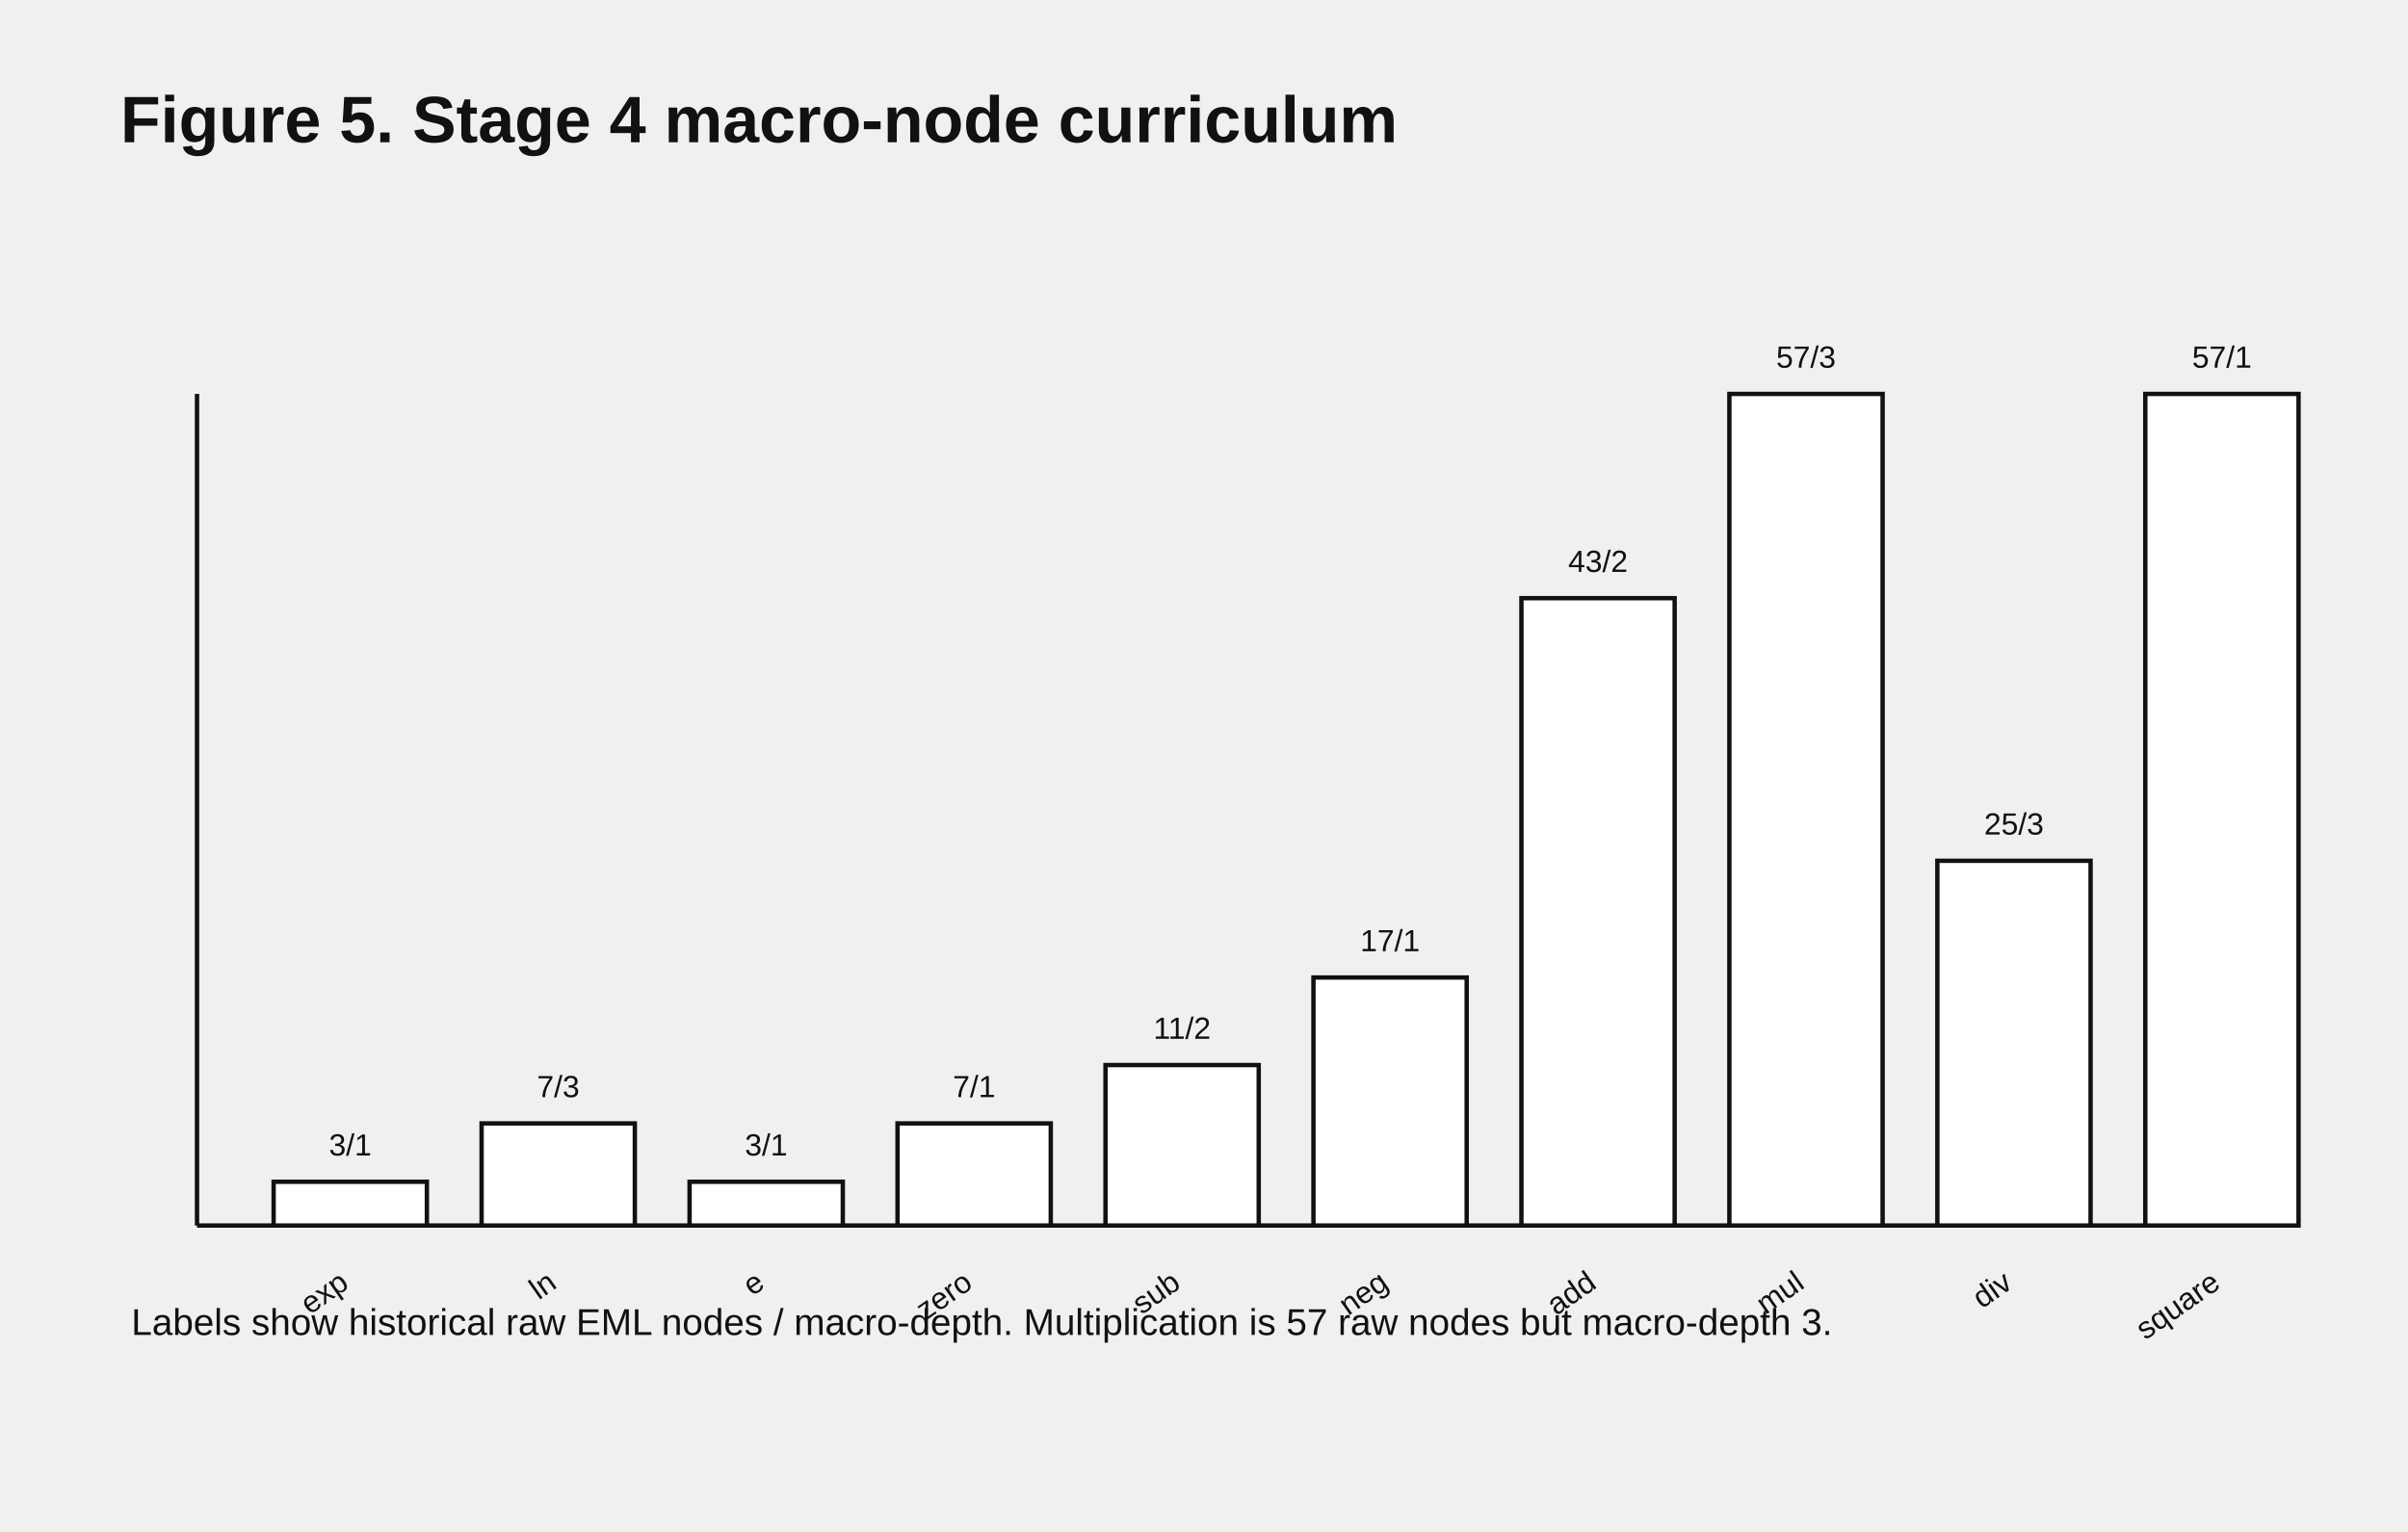
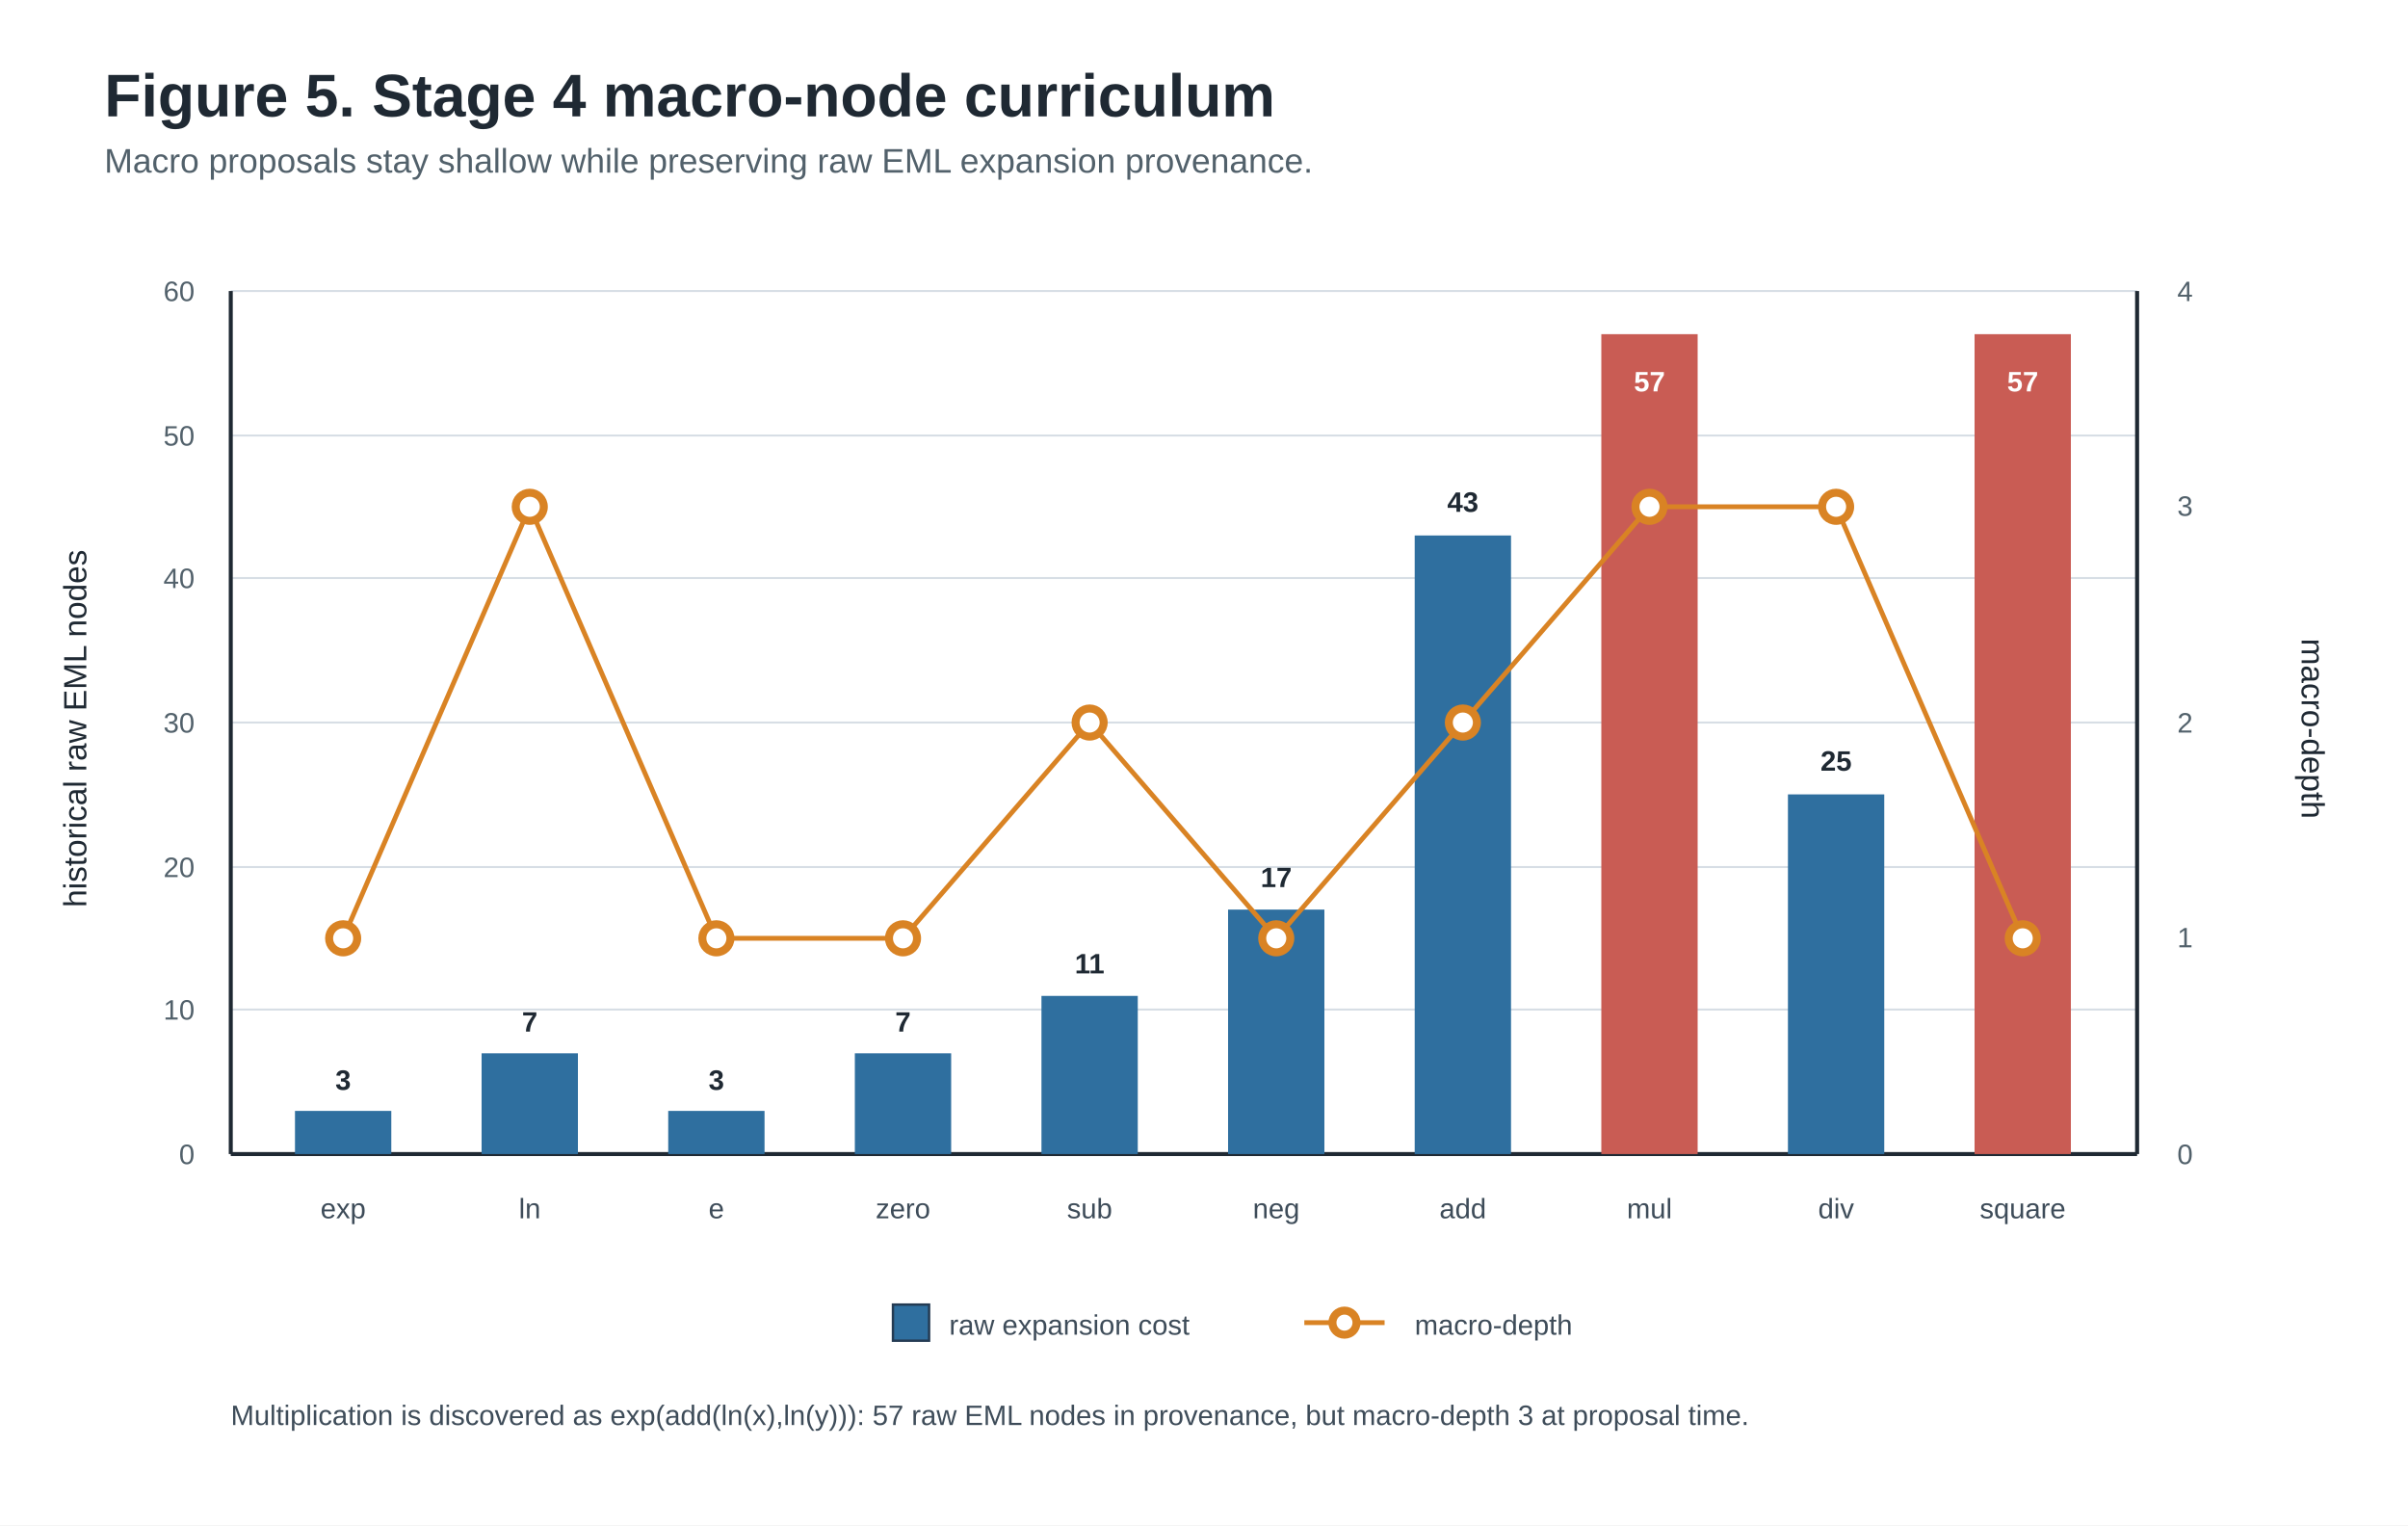
- <svg xmlns="http://www.w3.org/2000/svg" width="1100" height="700" viewBox="0 0 1100 700">
-   <style>
- text { font-family: Arial, Helvetica, sans-serif; font-size: 22px; fill: #111; }
- .title { font-size: 30px; font-weight: 700; }
- .small { font-size: 17px; }
- .tiny { font-size: 14px; }
- .box { fill: #fff; stroke: #111; stroke-width: 2; }
- .arrow { stroke: #111; stroke-width: 2.5; fill: none; marker-end: url(#arrow); }
- .bar { fill: #fff; stroke: #111; stroke-width: 2; }
- .axis { stroke: #111; stroke-width: 2; }
- </style>
+ <svg xmlns="http://www.w3.org/2000/svg" width="1200" height="760" viewBox="0 0 1200 760" role="img" aria-labelledby="title desc">
  <defs>
-     <marker id="arrow" markerWidth="10" markerHeight="10" refX="9" refY="3" orient="auto" markerUnits="strokeWidth">
-       <path d="M0,0 L0,6 L9,3 z" fill="#111" />
-     </marker>
+     <style>
+       text { font-family: Arial, Helvetica, sans-serif; fill: #1f2933; }
+       .title { font-size: 30px; font-weight: 700; }
+       .subtitle { font-size: 17px; fill: #52616b; }
+       .axis { stroke: #1f2933; stroke-width: 2; }
+       .grid { stroke: #d7dee5; stroke-width: 1; }
+       .bar { fill: #2f6f9f; }
+       .bar-hi { fill: #c95c54; }
+       .dot { fill: #ffffff; stroke: #d98324; stroke-width: 4; }
+       .line { stroke: #d98324; stroke-width: 2.4; fill: none; }
+       .tick { font-size: 14px; fill: #52616b; }
+       .value { font-size: 14px; font-weight: 700; fill: #1f2933; }
+       .value-hi { font-size: 14px; font-weight: 700; fill: #ffffff; }
+       .small { font-size: 14px; fill: #3e4c59; }
+       .label { font-size: 16px; }
+       .legend-box { stroke: #243b53; stroke-width: 1.2; }
+     </style>
  </defs>
-   <text x="55" y="65" class="title">Figure 5. Stage 4 macro-node curriculum</text>
-   <line class="axis" x1="90" y1="560" x2="1040" y2="560" />
-   <line class="axis" x1="90" y1="560" x2="90" y2="180" />
-   <rect class="bar" x="125" y="540.0" width="70" height="20.0" />
-   <text x="160.0" y="528.0" text-anchor="middle" class="tiny">3/1</text>
-   <text x="160.0" y="588" text-anchor="end" transform="rotate(-35 160.0,588)" class="tiny">exp</text>
-   <rect class="bar" x="220" y="513.333" width="70" height="46.667" />
-   <text x="255.0" y="501.333" text-anchor="middle" class="tiny">7/3</text>
-   <text x="255.0" y="588" text-anchor="end" transform="rotate(-35 255.0,588)" class="tiny">ln</text>
-   <rect class="bar" x="315" y="540.0" width="70" height="20.0" />
-   <text x="350.0" y="528.0" text-anchor="middle" class="tiny">3/1</text>
-   <text x="350.0" y="588" text-anchor="end" transform="rotate(-35 350.0,588)" class="tiny">e</text>
-   <rect class="bar" x="410" y="513.333" width="70" height="46.667" />
-   <text x="445.0" y="501.333" text-anchor="middle" class="tiny">7/1</text>
-   <text x="445.0" y="588" text-anchor="end" transform="rotate(-35 445.0,588)" class="tiny">zero</text>
-   <rect class="bar" x="505" y="486.667" width="70" height="73.333" />
-   <text x="540.0" y="474.667" text-anchor="middle" class="tiny">11/2</text>
-   <text x="540.0" y="588" text-anchor="end" transform="rotate(-35 540.0,588)" class="tiny">sub</text>
-   <rect class="bar" x="600" y="446.667" width="70" height="113.333" />
-   <text x="635.0" y="434.667" text-anchor="middle" class="tiny">17/1</text>
-   <text x="635.0" y="588" text-anchor="end" transform="rotate(-35 635.0,588)" class="tiny">neg</text>
-   <rect class="bar" x="695" y="273.333" width="70" height="286.667" />
-   <text x="730.0" y="261.333" text-anchor="middle" class="tiny">43/2</text>
-   <text x="730.0" y="588" text-anchor="end" transform="rotate(-35 730.0,588)" class="tiny">add</text>
-   <rect class="bar" x="790" y="180.0" width="70" height="380.0" />
-   <text x="825.0" y="168.0" text-anchor="middle" class="tiny">57/3</text>
-   <text x="825.0" y="588" text-anchor="end" transform="rotate(-35 825.0,588)" class="tiny">mul</text>
-   <rect class="bar" x="885" y="393.333" width="70" height="166.667" />
-   <text x="920.0" y="381.333" text-anchor="middle" class="tiny">25/3</text>
-   <text x="920.0" y="588" text-anchor="end" transform="rotate(-35 920.0,588)" class="tiny">div</text>
-   <rect class="bar" x="980" y="180.0" width="70" height="380.0" />
-   <text x="1015.0" y="168.0" text-anchor="middle" class="tiny">57/1</text>
-   <text x="1015.0" y="588" text-anchor="end" transform="rotate(-35 1015.0,588)" class="tiny">square</text>
-   <text x="60" y="610" class="small">Labels show historical raw EML nodes / macro-depth. Multiplication is 57 raw nodes but macro-depth 3.</text>
+   <rect x="0" y="0" width="1200" height="760" fill="#ffffff" />
+   <text x="52" y="58" class="title">Figure 5. Stage 4 macro-node curriculum</text>
+   <text x="52" y="86" class="subtitle">Macro proposals stay shallow while preserving raw EML expansion provenance.</text>
+   <g transform="translate(115 145)">
+     <line class="grid" x1="0" y1="430" x2="950" y2="430" />
+     <line class="grid" x1="0" y1="358" x2="950" y2="358" />
+     <line class="grid" x1="0" y1="287" x2="950" y2="287" />
+     <line class="grid" x1="0" y1="215" x2="950" y2="215" />
+     <line class="grid" x1="0" y1="143" x2="950" y2="143" />
+     <line class="grid" x1="0" y1="72" x2="950" y2="72" />
+     <line class="grid" x1="0" y1="0" x2="950" y2="0" />
+     <line class="axis" x1="0" y1="430" x2="950" y2="430" />
+     <line class="axis" x1="0" y1="430" x2="0" y2="0" />
+     <line class="axis" x1="950" y1="430" x2="950" y2="0" />
+     <text class="tick" x="-18" y="435" text-anchor="end">0</text>
+     <text class="tick" x="-18" y="363" text-anchor="end">10</text>
+     <text class="tick" x="-18" y="292" text-anchor="end">20</text>
+     <text class="tick" x="-18" y="220" text-anchor="end">30</text>
+     <text class="tick" x="-18" y="148" text-anchor="end">40</text>
+     <text class="tick" x="-18" y="77" text-anchor="end">50</text>
+     <text class="tick" x="-18" y="5" text-anchor="end">60</text>
+     <text class="label" x="-72" y="218" text-anchor="middle" transform="rotate(-90 -72,218)">historical raw EML nodes</text>
+     <text class="tick" x="970" y="435">0</text>
+     <text class="tick" x="970" y="327">1</text>
+     <text class="tick" x="970" y="220">2</text>
+     <text class="tick" x="970" y="112">3</text>
+     <text class="tick" x="970" y="5">4</text>
+     <text class="label" x="1032" y="218" text-anchor="middle" transform="rotate(90 1032,218)">macro-depth</text>
+     <rect class="bar" x="32" y="408.5" width="48" height="21.5" />
+     <text class="value" x="56" y="398" text-anchor="middle">3</text>
+     <rect class="bar" x="125" y="379.8" width="48" height="50.2" />
+     <text class="value" x="149" y="369" text-anchor="middle">7</text>
+     <rect class="bar" x="218" y="408.5" width="48" height="21.5" />
+     <text class="value" x="242" y="398" text-anchor="middle">3</text>
+     <rect class="bar" x="311" y="379.8" width="48" height="50.2" />
+     <text class="value" x="335" y="369" text-anchor="middle">7</text>
+     <rect class="bar" x="404" y="351.2" width="48" height="78.8" />
+     <text class="value" x="428" y="340" text-anchor="middle">11</text>
+     <rect class="bar" x="497" y="308.2" width="48" height="121.8" />
+     <text class="value" x="521" y="297" text-anchor="middle">17</text>
+     <rect class="bar" x="590" y="121.8" width="48" height="308.2" />
+     <text class="value" x="614" y="110" text-anchor="middle">43</text>
+     <rect class="bar-hi" x="683" y="21.5" width="48" height="408.5" />
+     <text class="value-hi" x="707" y="50" text-anchor="middle">57</text>
+     <rect class="bar" x="776" y="250.8" width="48" height="179.2" />
+     <text class="value" x="800" y="239" text-anchor="middle">25</text>
+     <rect class="bar-hi" x="869" y="21.5" width="48" height="408.5" />
+     <text class="value-hi" x="893" y="50" text-anchor="middle">57</text>
+     <polyline class="line" points="56,322.5 149,107.5 242,322.5 335,322.5 428,215 521,322.5 614,215 707,107.5 800,107.5 893,322.5" />
+     <circle class="dot" cx="56" cy="322.5" r="7" />
+     <circle class="dot" cx="149" cy="107.5" r="7" />
+     <circle class="dot" cx="242" cy="322.5" r="7" />
+     <circle class="dot" cx="335" cy="322.5" r="7" />
+     <circle class="dot" cx="428" cy="215" r="7" />
+     <circle class="dot" cx="521" cy="322.5" r="7" />
+     <circle class="dot" cx="614" cy="215" r="7" />
+     <circle class="dot" cx="707" cy="107.5" r="7" />
+     <circle class="dot" cx="800" cy="107.5" r="7" />
+     <circle class="dot" cx="893" cy="322.5" r="7" />
+     <text class="small" x="56" y="462" text-anchor="middle">exp</text>
+     <text class="small" x="149" y="462" text-anchor="middle">ln</text>
+     <text class="small" x="242" y="462" text-anchor="middle">e</text>
+     <text class="small" x="335" y="462" text-anchor="middle">zero</text>
+     <text class="small" x="428" y="462" text-anchor="middle">sub</text>
+     <text class="small" x="521" y="462" text-anchor="middle">neg</text>
+     <text class="small" x="614" y="462" text-anchor="middle">add</text>
+     <text class="small" x="707" y="462" text-anchor="middle">mul</text>
+     <text class="small" x="800" y="462" text-anchor="middle">div</text>
+     <text class="small" x="893" y="462" text-anchor="middle">square</text>
+     <g transform="translate(330 505)">
+       <rect class="legend-box bar" x="0" y="0" width="18" height="18" />
+       <text class="small" x="28" y="15">raw expansion cost</text>
+       <line class="line" x1="205" y1="9" x2="245" y2="9" />
+       <circle class="dot" cx="225" cy="9" r="6" />
+       <text class="small" x="260" y="15">macro-depth</text>
+     </g>
+   </g>
+   <text class="small" x="115" y="710">Multiplication is discovered as exp(add(ln(x),ln(y))): 57 raw EML nodes in provenance, but macro-depth 3 at proposal time.</text>
</svg>
